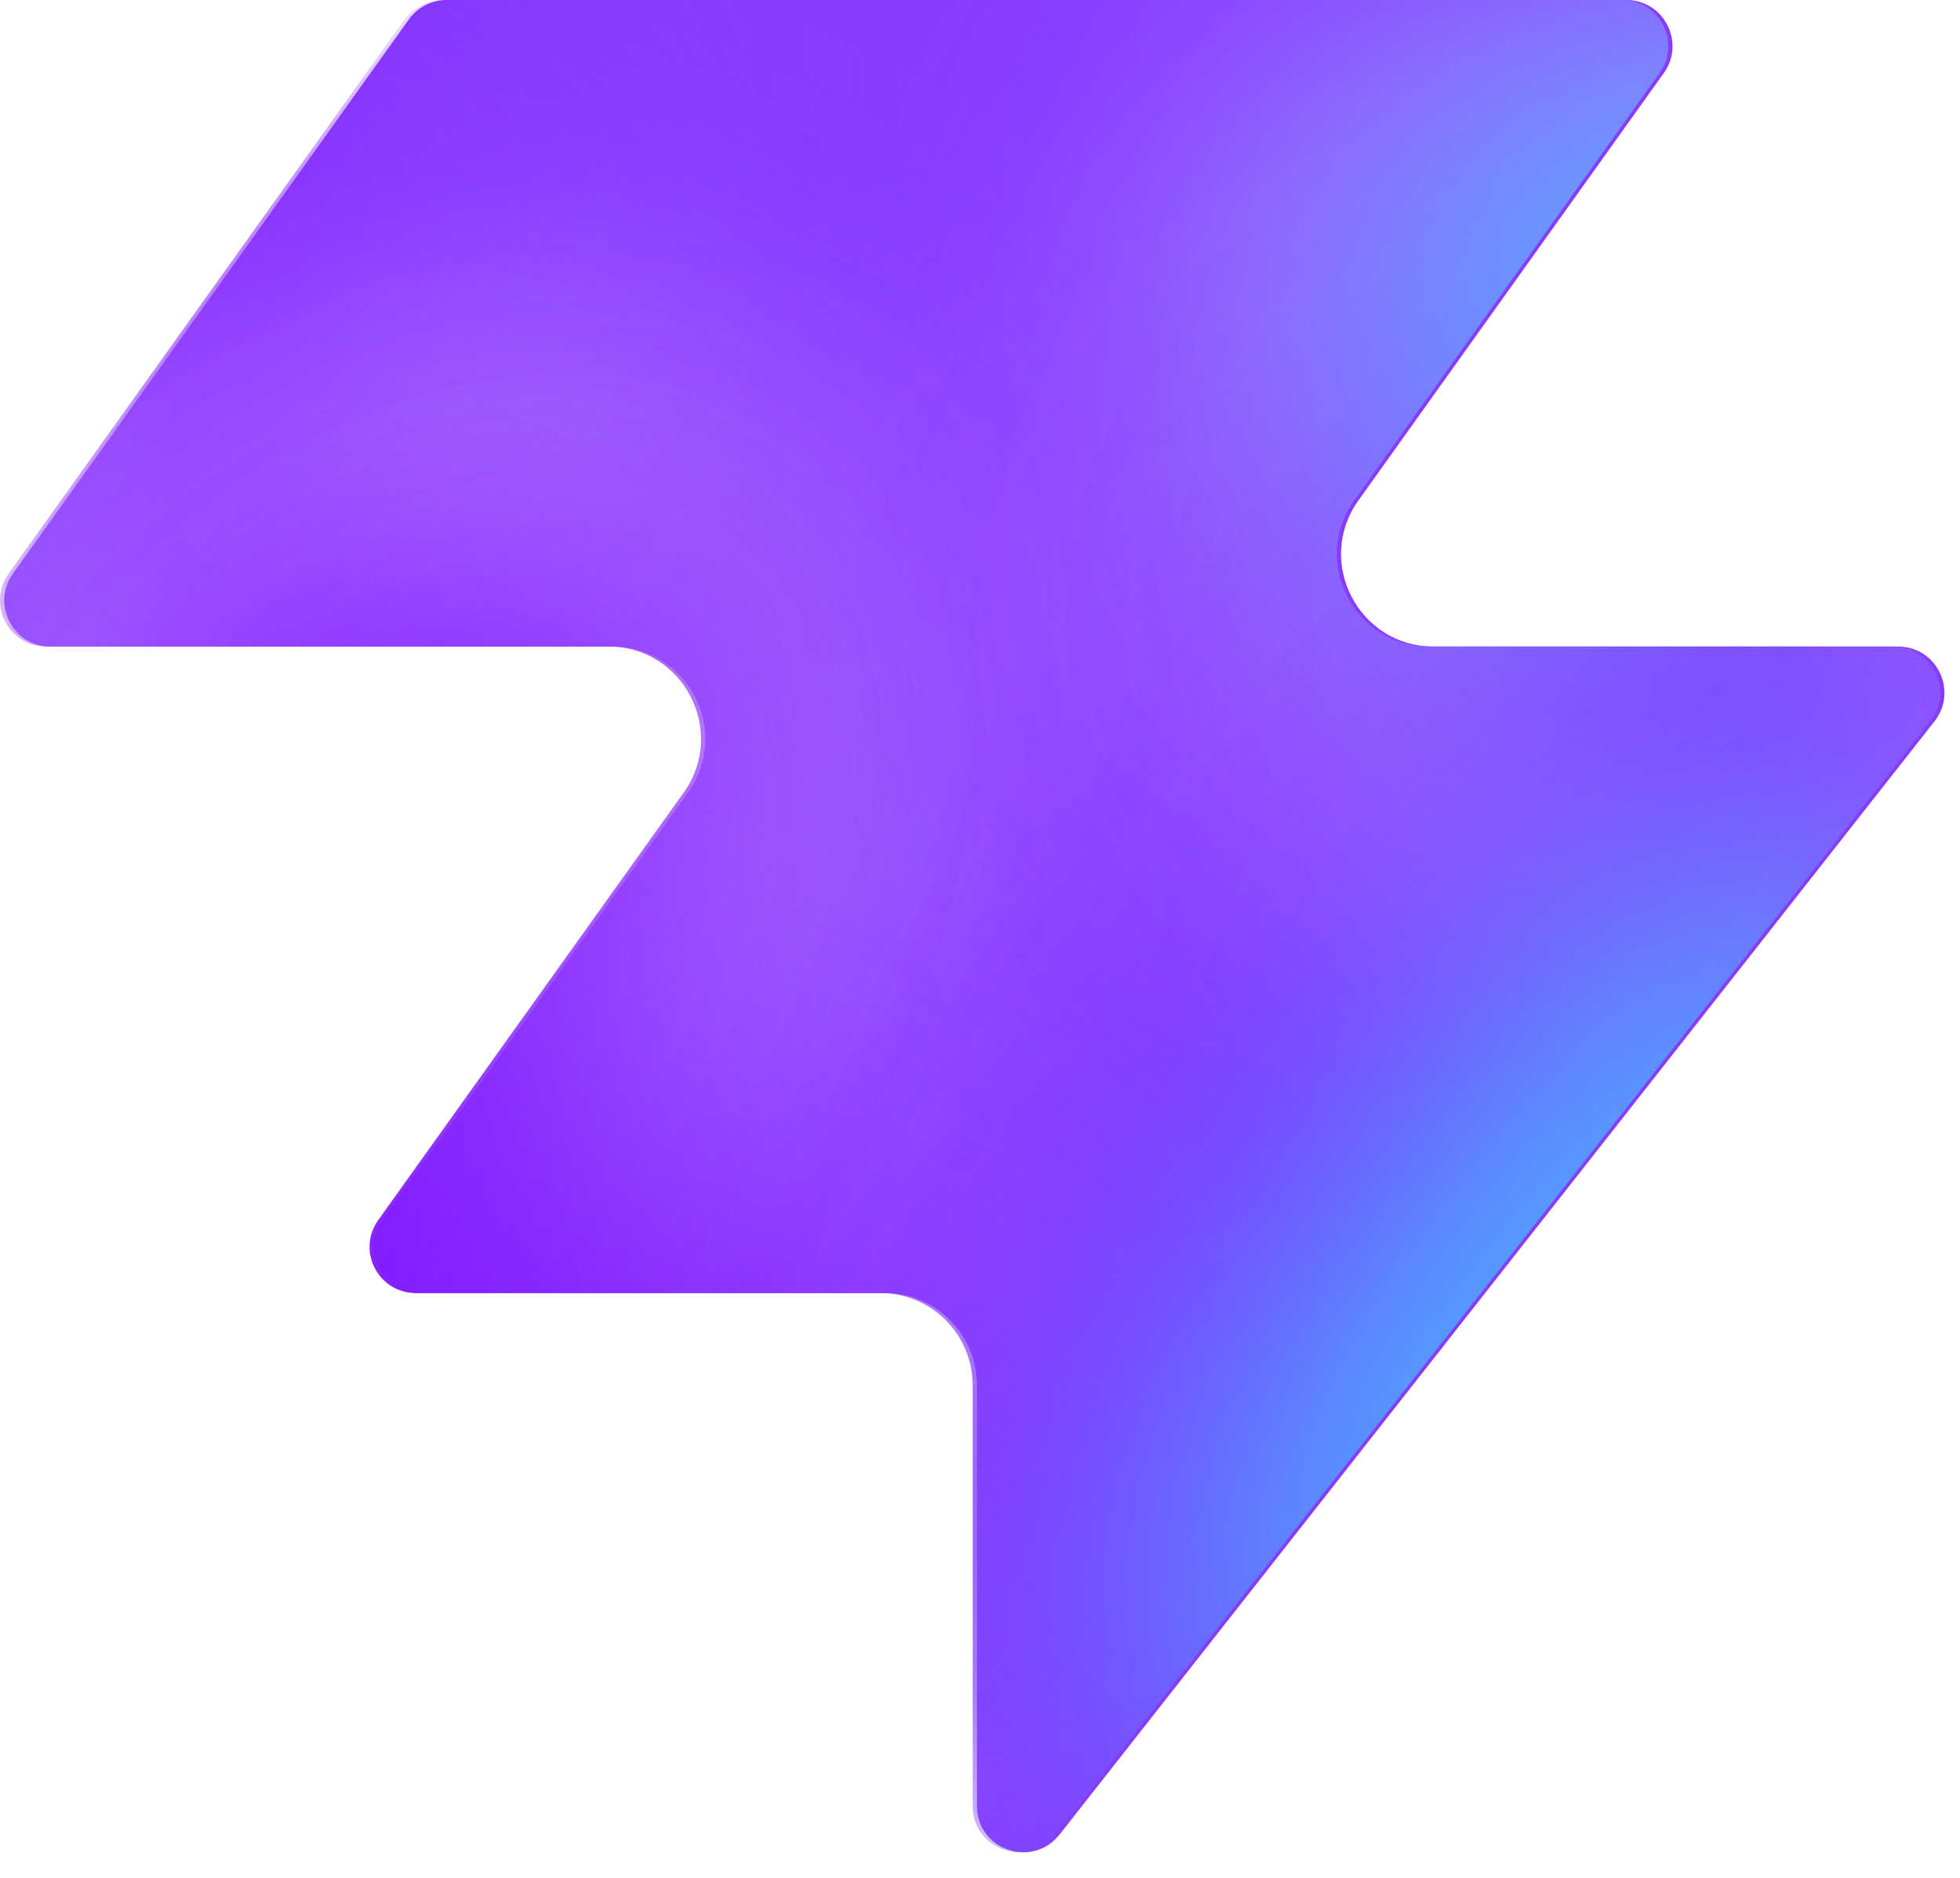
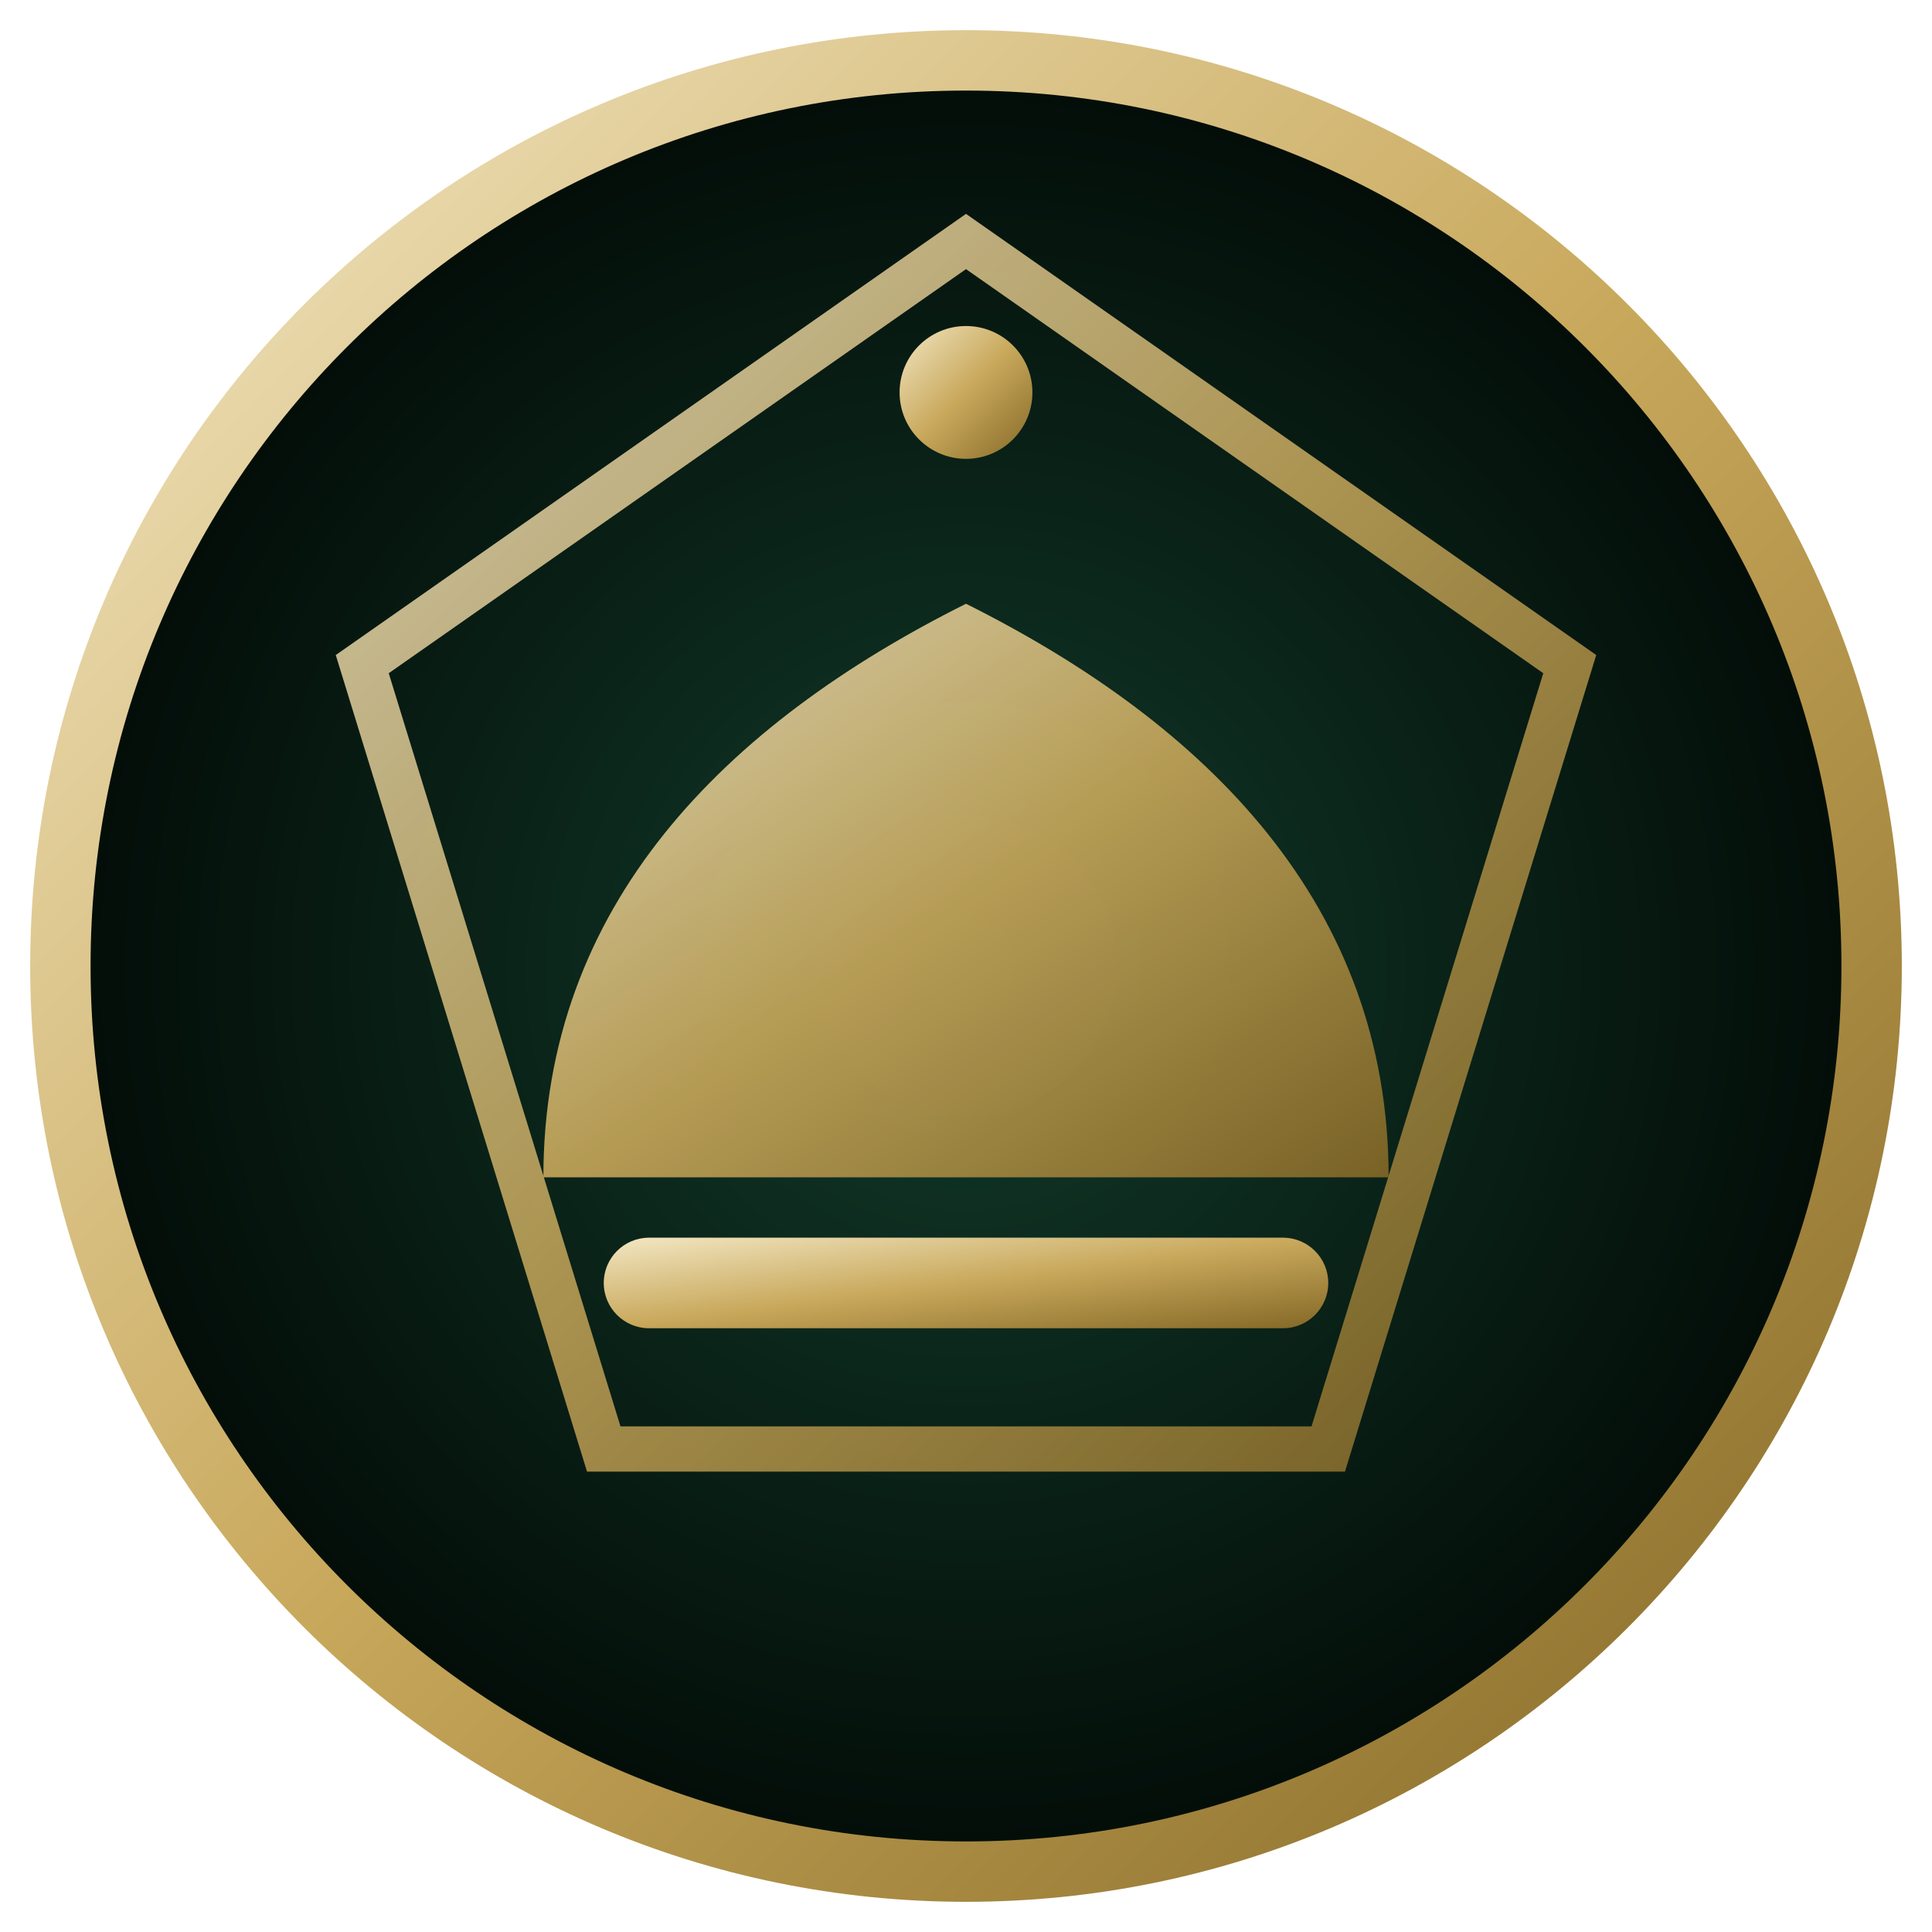
- <svg xmlns="http://www.w3.org/2000/svg" width="48" height="46" fill="none" viewBox="0 0 48 46">
-   <path fill="#863bff" d="M25.946 44.938c-.664.845-2.021.375-2.021-.698V33.937a2.26 2.26 0 0 0-2.262-2.262H10.287c-.92 0-1.456-1.04-.92-1.788l7.48-10.471c1.07-1.497 0-3.578-1.842-3.578H1.237c-.92 0-1.456-1.04-.92-1.788L10.013.474c.214-.297.556-.474.92-.474h28.894c.92 0 1.456 1.04.92 1.788l-7.48 10.471c-1.07 1.498 0 3.579 1.842 3.579h11.377c.943 0 1.473 1.088.89 1.83L25.947 44.94z" style="fill:#863bff;fill:color(display-p3 .525 .23 1);fill-opacity:1" />
-   <mask id="a" width="48" height="46" x="0" y="0" maskUnits="userSpaceOnUse" style="mask-type:alpha">
-     <path fill="#000" d="M25.842 44.938c-.664.844-2.021.375-2.021-.698V33.937a2.26 2.26 0 0 0-2.262-2.262H10.183c-.92 0-1.456-1.04-.92-1.788l7.48-10.471c1.07-1.498 0-3.579-1.842-3.579H1.133c-.92 0-1.456-1.04-.92-1.787L9.91.473c.214-.297.556-.474.92-.474h28.894c.92 0 1.456 1.04.92 1.788l-7.48 10.471c-1.07 1.498 0 3.578 1.842 3.578h11.377c.943 0 1.473 1.088.89 1.832L25.843 44.94z" style="fill:#000;fill-opacity:1" />
-   </mask>
-   <g mask="url(#a)">
-     <g filter="url(#b)">
-       <ellipse cx="5.508" cy="14.704" fill="#ede6ff" rx="5.508" ry="14.704" style="fill:#ede6ff;fill:color(display-p3 .927 .903 1);fill-opacity:1" transform="matrix(.00324 1 1 -.00324 -4.47 31.516)" />
-     </g>
-     <g filter="url(#c)">
-       <ellipse cx="10.399" cy="29.851" fill="#ede6ff" rx="10.399" ry="29.851" style="fill:#ede6ff;fill:color(display-p3 .927 .903 1);fill-opacity:1" transform="matrix(.00324 1 1 -.00324 -39.328 7.883)" />
-     </g>
-     <g filter="url(#d)">
-       <ellipse cx="5.508" cy="30.487" fill="#7e14ff" rx="5.508" ry="30.487" style="fill:#7e14ff;fill:color(display-p3 .492 .077 1);fill-opacity:1" transform="rotate(89.814 -25.913 -14.639)scale(1 -1)" />
-     </g>
-     <g filter="url(#e)">
-       <ellipse cx="5.508" cy="30.599" fill="#7e14ff" rx="5.508" ry="30.599" style="fill:#7e14ff;fill:color(display-p3 .492 .077 1);fill-opacity:1" transform="rotate(89.814 -32.644 -3.334)scale(1 -1)" />
-     </g>
-     <g filter="url(#f)">
-       <ellipse cx="5.508" cy="30.599" fill="#7e14ff" rx="5.508" ry="30.599" style="fill:#7e14ff;fill:color(display-p3 .492 .077 1);fill-opacity:1" transform="matrix(.00324 1 1 -.00324 -34.34 30.47)" />
-     </g>
-     <g filter="url(#g)">
-       <ellipse cx="14.072" cy="22.078" fill="#ede6ff" rx="14.072" ry="22.078" style="fill:#ede6ff;fill:color(display-p3 .927 .903 1);fill-opacity:1" transform="rotate(93.35 24.506 48.493)scale(-1 1)" />
-     </g>
-     <g filter="url(#h)">
-       <ellipse cx="3.47" cy="21.501" fill="#7e14ff" rx="3.47" ry="21.501" style="fill:#7e14ff;fill:color(display-p3 .492 .077 1);fill-opacity:1" transform="rotate(89.009 28.708 47.59)scale(-1 1)" />
-     </g>
-     <g filter="url(#i)">
-       <ellipse cx="3.47" cy="21.501" fill="#7e14ff" rx="3.47" ry="21.501" style="fill:#7e14ff;fill:color(display-p3 .492 .077 1);fill-opacity:1" transform="rotate(89.009 28.708 47.59)scale(-1 1)" />
-     </g>
-     <g filter="url(#j)">
-       <ellipse cx=".387" cy="8.972" fill="#7e14ff" rx="4.407" ry="29.108" style="fill:#7e14ff;fill:color(display-p3 .492 .077 1);fill-opacity:1" transform="rotate(39.51 .387 8.972)" />
-     </g>
-     <g filter="url(#k)">
-       <ellipse cx="47.523" cy="-6.092" fill="#7e14ff" rx="4.407" ry="29.108" style="fill:#7e14ff;fill:color(display-p3 .492 .077 1);fill-opacity:1" transform="rotate(37.892 47.523 -6.092)" />
-     </g>
-     <g filter="url(#l)">
-       <ellipse cx="41.412" cy="6.333" fill="#47bfff" rx="5.971" ry="9.665" style="fill:#47bfff;fill:color(display-p3 .28 .748 1);fill-opacity:1" transform="rotate(37.892 41.412 6.333)" />
-     </g>
-     <g filter="url(#m)">
-       <ellipse cx="-1.879" cy="38.332" fill="#7e14ff" rx="4.407" ry="29.108" style="fill:#7e14ff;fill:color(display-p3 .492 .077 1);fill-opacity:1" transform="rotate(37.892 -1.88 38.332)" />
-     </g>
-     <g filter="url(#n)">
-       <ellipse cx="-1.879" cy="38.332" fill="#7e14ff" rx="4.407" ry="29.108" style="fill:#7e14ff;fill:color(display-p3 .492 .077 1);fill-opacity:1" transform="rotate(37.892 -1.88 38.332)" />
-     </g>
-     <g filter="url(#o)">
-       <ellipse cx="35.651" cy="29.907" fill="#7e14ff" rx="4.407" ry="29.108" style="fill:#7e14ff;fill:color(display-p3 .492 .077 1);fill-opacity:1" transform="rotate(37.892 35.651 29.907)" />
-     </g>
-     <g filter="url(#p)">
-       <ellipse cx="38.418" cy="32.4" fill="#47bfff" rx="5.971" ry="15.297" style="fill:#47bfff;fill:color(display-p3 .28 .748 1);fill-opacity:1" transform="rotate(37.892 38.418 32.4)" />
-     </g>
-   </g>
+ <svg xmlns="http://www.w3.org/2000/svg" viewBox="0 0 64 64" width="64" height="64">
  <defs>
-     <filter id="b" width="60.045" height="41.654" x="-19.77" y="16.149" color-interpolation-filters="sRGB" filterUnits="userSpaceOnUse">
-       <feFlood flood-opacity="0" result="BackgroundImageFix" />
-       <feBlend in="SourceGraphic" in2="BackgroundImageFix" result="shape" />
-       <feGaussianBlur result="effect1_foregroundBlur_2002_17158" stdDeviation="7.659" />
-     </filter>
-     <filter id="c" width="90.34" height="51.437" x="-54.613" y="-7.533" color-interpolation-filters="sRGB" filterUnits="userSpaceOnUse">
-       <feFlood flood-opacity="0" result="BackgroundImageFix" />
-       <feBlend in="SourceGraphic" in2="BackgroundImageFix" result="shape" />
-       <feGaussianBlur result="effect1_foregroundBlur_2002_17158" stdDeviation="7.659" />
-     </filter>
-     <filter id="d" width="79.355" height="29.4" x="-49.64" y="2.03" color-interpolation-filters="sRGB" filterUnits="userSpaceOnUse">
-       <feFlood flood-opacity="0" result="BackgroundImageFix" />
-       <feBlend in="SourceGraphic" in2="BackgroundImageFix" result="shape" />
-       <feGaussianBlur result="effect1_foregroundBlur_2002_17158" stdDeviation="4.596" />
-     </filter>
-     <filter id="e" width="79.579" height="29.4" x="-45.045" y="20.029" color-interpolation-filters="sRGB" filterUnits="userSpaceOnUse">
-       <feFlood flood-opacity="0" result="BackgroundImageFix" />
-       <feBlend in="SourceGraphic" in2="BackgroundImageFix" result="shape" />
-       <feGaussianBlur result="effect1_foregroundBlur_2002_17158" stdDeviation="4.596" />
-     </filter>
-     <filter id="f" width="79.579" height="29.4" x="-43.513" y="21.178" color-interpolation-filters="sRGB" filterUnits="userSpaceOnUse">
-       <feFlood flood-opacity="0" result="BackgroundImageFix" />
-       <feBlend in="SourceGraphic" in2="BackgroundImageFix" result="shape" />
-       <feGaussianBlur result="effect1_foregroundBlur_2002_17158" stdDeviation="4.596" />
-     </filter>
-     <filter id="g" width="74.749" height="58.852" x="15.756" y="-17.901" color-interpolation-filters="sRGB" filterUnits="userSpaceOnUse">
-       <feFlood flood-opacity="0" result="BackgroundImageFix" />
-       <feBlend in="SourceGraphic" in2="BackgroundImageFix" result="shape" />
-       <feGaussianBlur result="effect1_foregroundBlur_2002_17158" stdDeviation="7.659" />
-     </filter>
-     <filter id="h" width="61.377" height="25.362" x="23.548" y="2.284" color-interpolation-filters="sRGB" filterUnits="userSpaceOnUse">
-       <feFlood flood-opacity="0" result="BackgroundImageFix" />
-       <feBlend in="SourceGraphic" in2="BackgroundImageFix" result="shape" />
-       <feGaussianBlur result="effect1_foregroundBlur_2002_17158" stdDeviation="4.596" />
-     </filter>
-     <filter id="i" width="61.377" height="25.362" x="23.548" y="2.284" color-interpolation-filters="sRGB" filterUnits="userSpaceOnUse">
-       <feFlood flood-opacity="0" result="BackgroundImageFix" />
-       <feBlend in="SourceGraphic" in2="BackgroundImageFix" result="shape" />
-       <feGaussianBlur result="effect1_foregroundBlur_2002_17158" stdDeviation="4.596" />
-     </filter>
-     <filter id="j" width="56.045" height="63.649" x="-27.636" y="-22.853" color-interpolation-filters="sRGB" filterUnits="userSpaceOnUse">
-       <feFlood flood-opacity="0" result="BackgroundImageFix" />
-       <feBlend in="SourceGraphic" in2="BackgroundImageFix" result="shape" />
-       <feGaussianBlur result="effect1_foregroundBlur_2002_17158" stdDeviation="4.596" />
-     </filter>
-     <filter id="k" width="54.814" height="64.646" x="20.116" y="-38.415" color-interpolation-filters="sRGB" filterUnits="userSpaceOnUse">
-       <feFlood flood-opacity="0" result="BackgroundImageFix" />
-       <feBlend in="SourceGraphic" in2="BackgroundImageFix" result="shape" />
-       <feGaussianBlur result="effect1_foregroundBlur_2002_17158" stdDeviation="4.596" />
-     </filter>
-     <filter id="l" width="33.541" height="35.313" x="24.641" y="-11.323" color-interpolation-filters="sRGB" filterUnits="userSpaceOnUse">
-       <feFlood flood-opacity="0" result="BackgroundImageFix" />
-       <feBlend in="SourceGraphic" in2="BackgroundImageFix" result="shape" />
-       <feGaussianBlur result="effect1_foregroundBlur_2002_17158" stdDeviation="4.596" />
-     </filter>
-     <filter id="m" width="54.814" height="64.646" x="-29.286" y="6.009" color-interpolation-filters="sRGB" filterUnits="userSpaceOnUse">
-       <feFlood flood-opacity="0" result="BackgroundImageFix" />
-       <feBlend in="SourceGraphic" in2="BackgroundImageFix" result="shape" />
-       <feGaussianBlur result="effect1_foregroundBlur_2002_17158" stdDeviation="4.596" />
-     </filter>
-     <filter id="n" width="54.814" height="64.646" x="-29.286" y="6.009" color-interpolation-filters="sRGB" filterUnits="userSpaceOnUse">
-       <feFlood flood-opacity="0" result="BackgroundImageFix" />
-       <feBlend in="SourceGraphic" in2="BackgroundImageFix" result="shape" />
-       <feGaussianBlur result="effect1_foregroundBlur_2002_17158" stdDeviation="4.596" />
-     </filter>
-     <filter id="o" width="54.814" height="64.646" x="8.244" y="-2.416" color-interpolation-filters="sRGB" filterUnits="userSpaceOnUse">
-       <feFlood flood-opacity="0" result="BackgroundImageFix" />
-       <feBlend in="SourceGraphic" in2="BackgroundImageFix" result="shape" />
-       <feGaussianBlur result="effect1_foregroundBlur_2002_17158" stdDeviation="4.596" />
-     </filter>
-     <filter id="p" width="39.409" height="43.623" x="18.713" y="10.588" color-interpolation-filters="sRGB" filterUnits="userSpaceOnUse">
-       <feFlood flood-opacity="0" result="BackgroundImageFix" />
-       <feBlend in="SourceGraphic" in2="BackgroundImageFix" result="shape" />
-       <feGaussianBlur result="effect1_foregroundBlur_2002_17158" stdDeviation="4.596" />
-     </filter>
+     <linearGradient id="favGold" x1="0%" y1="0%" x2="100%" y2="100%">
+       <stop offset="0%" stop-color="#F3E7C4" />
+       <stop offset="50%" stop-color="#C8A85B" />
+       <stop offset="100%" stop-color="#846826" />
+     </linearGradient>
+     <radialGradient id="favBg" cx="50%" cy="50%" r="50%">
+       <stop offset="0%" stop-color="#123B2A" />
+       <stop offset="80%" stop-color="#06160F" />
+       <stop offset="100%" stop-color="#030C08" />
+     </radialGradient>
  </defs>
+   <circle cx="32" cy="32" r="30" fill="url(#favBg)" stroke="url(#favGold)" stroke-width="2" />
+   <polygon points="32,8 52,22 44,48 20,48 12,22" fill="none" stroke="url(#favGold)" stroke-width="1.5" opacity="0.85" />
+   <path d="M 18,39 C 18,30 24,24 32,20 C 40,24 46,30 46,39 Z" fill="url(#favGold)" opacity="0.9" />
+   <line x1="32" y1="14" x2="32" y2="20" stroke="url(#favGold)" stroke-width="1.8" stroke-linecap="round" />
+   <circle cx="32" cy="13" r="2.2" fill="url(#favGold)" />
+   <rect x="20" y="41" width="24" height="3" rx="1.5" fill="url(#favGold)" />
</svg>
